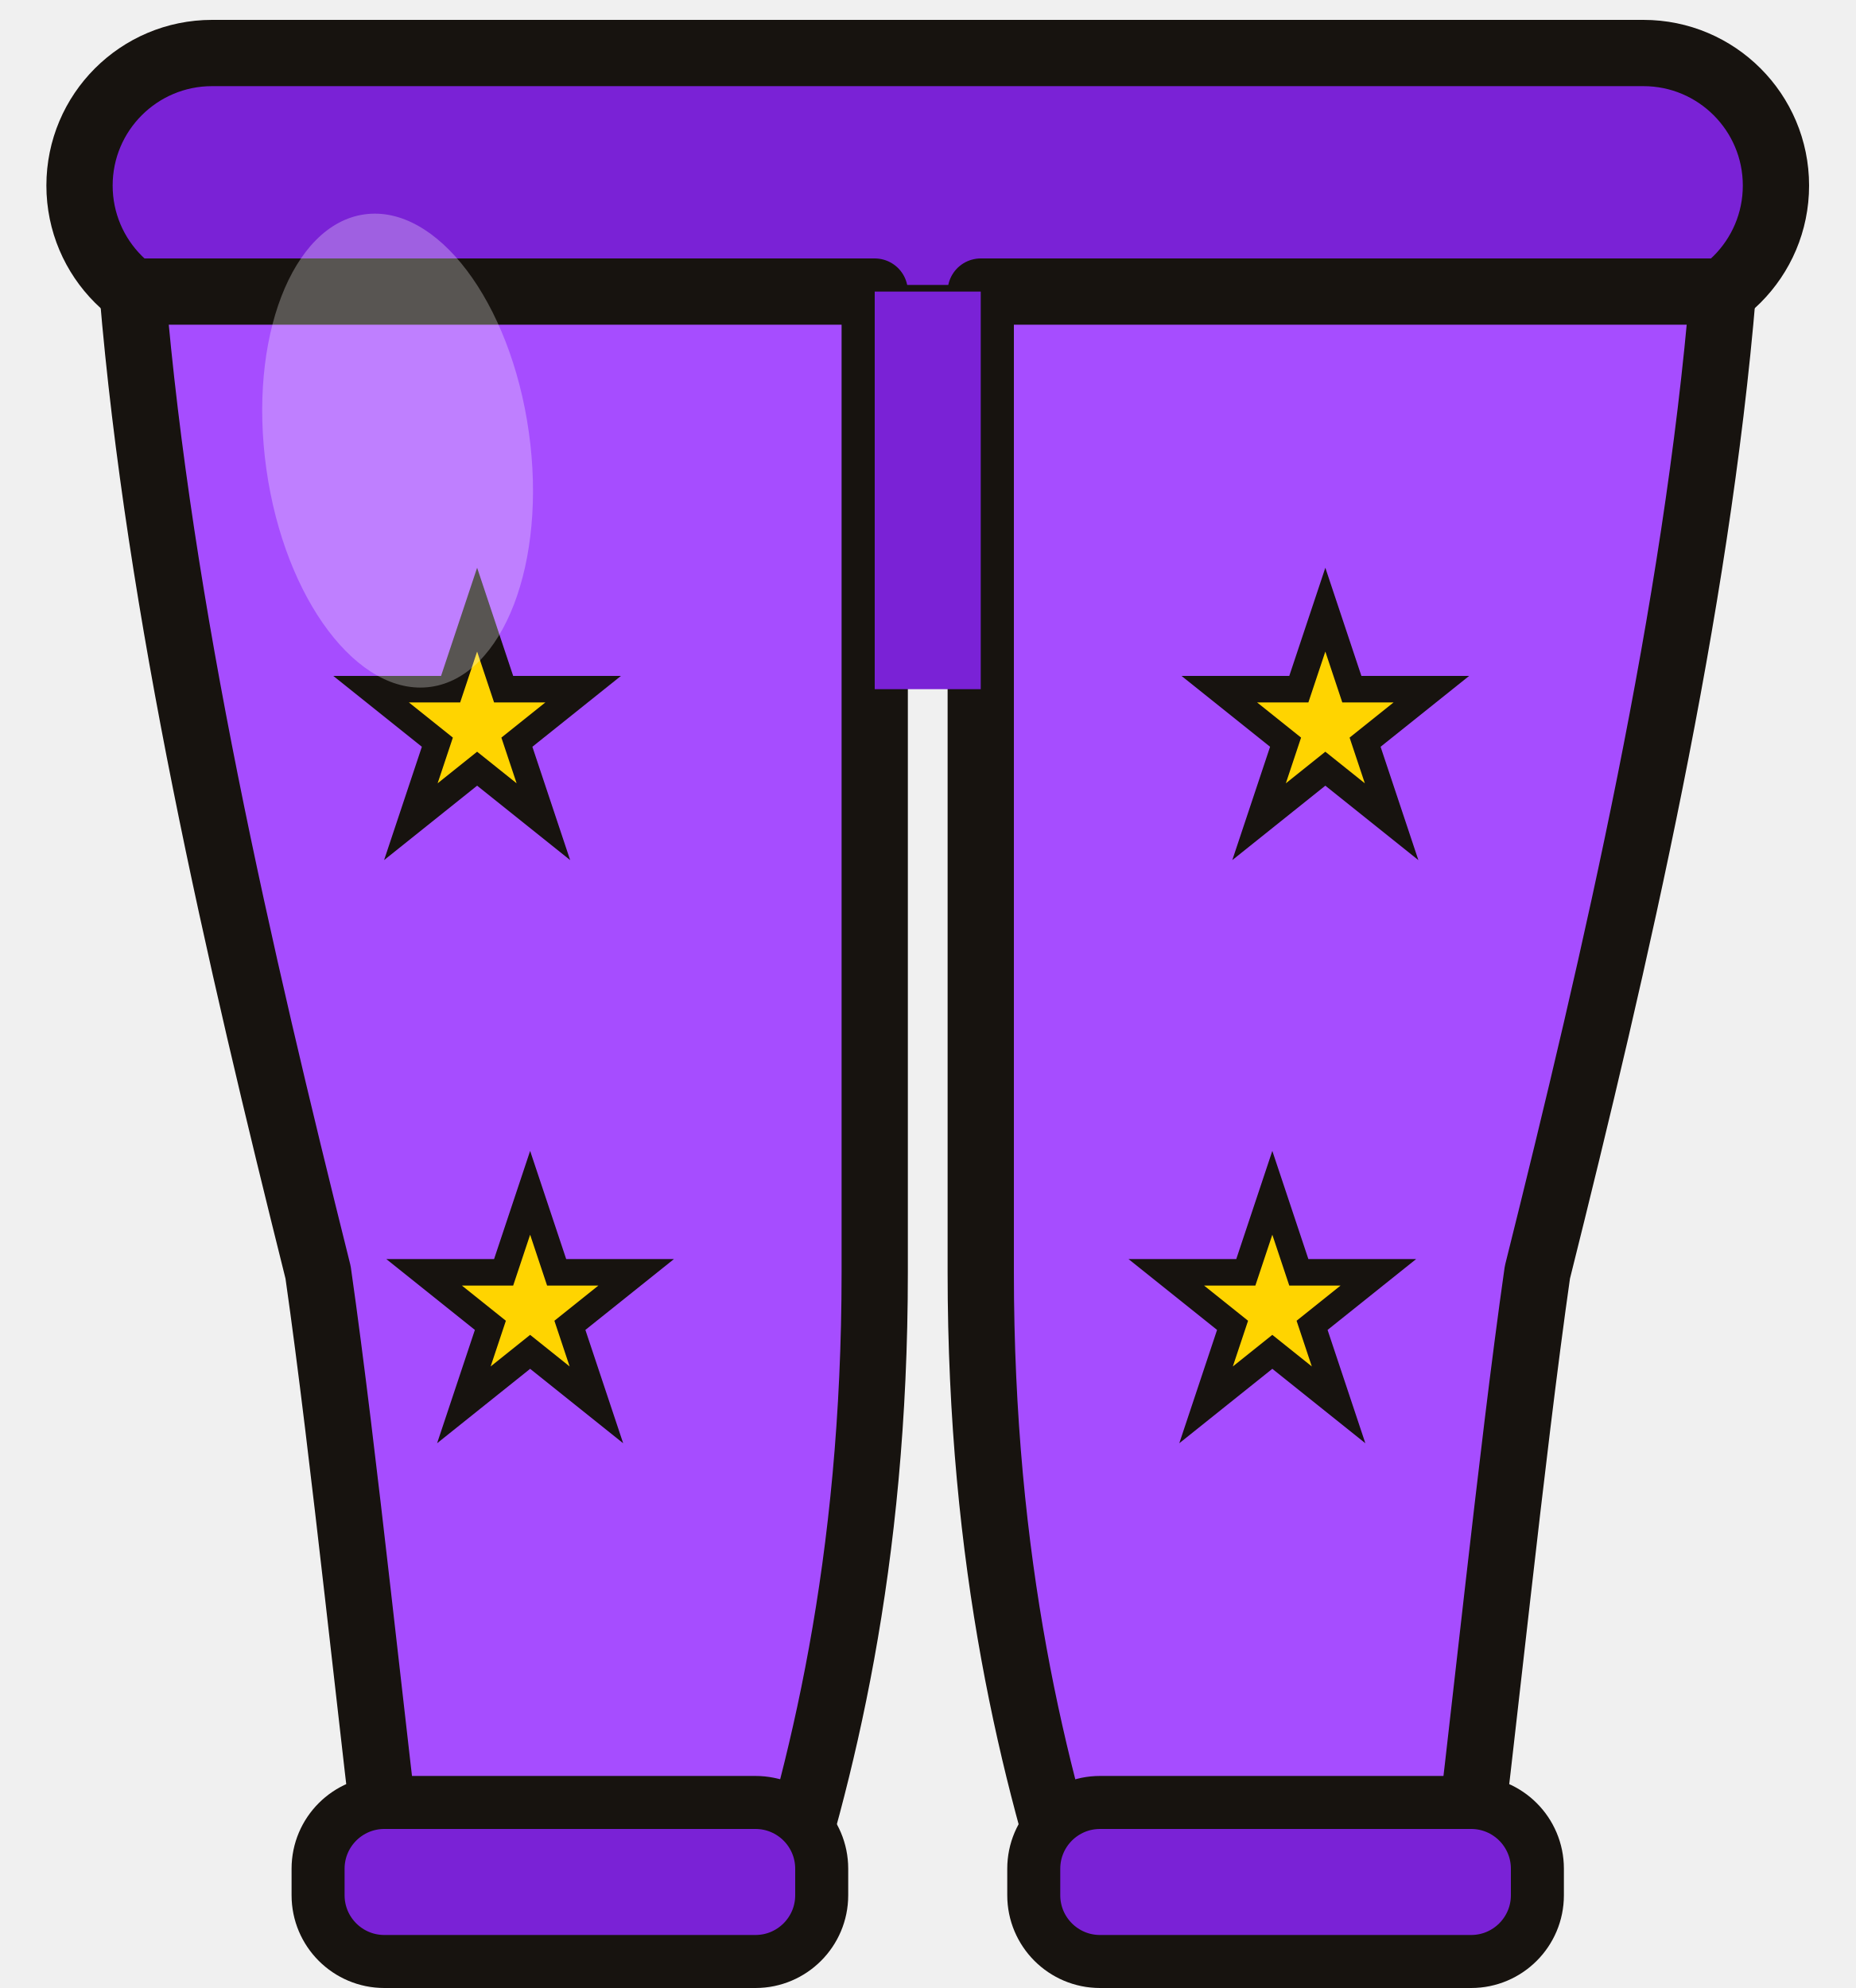
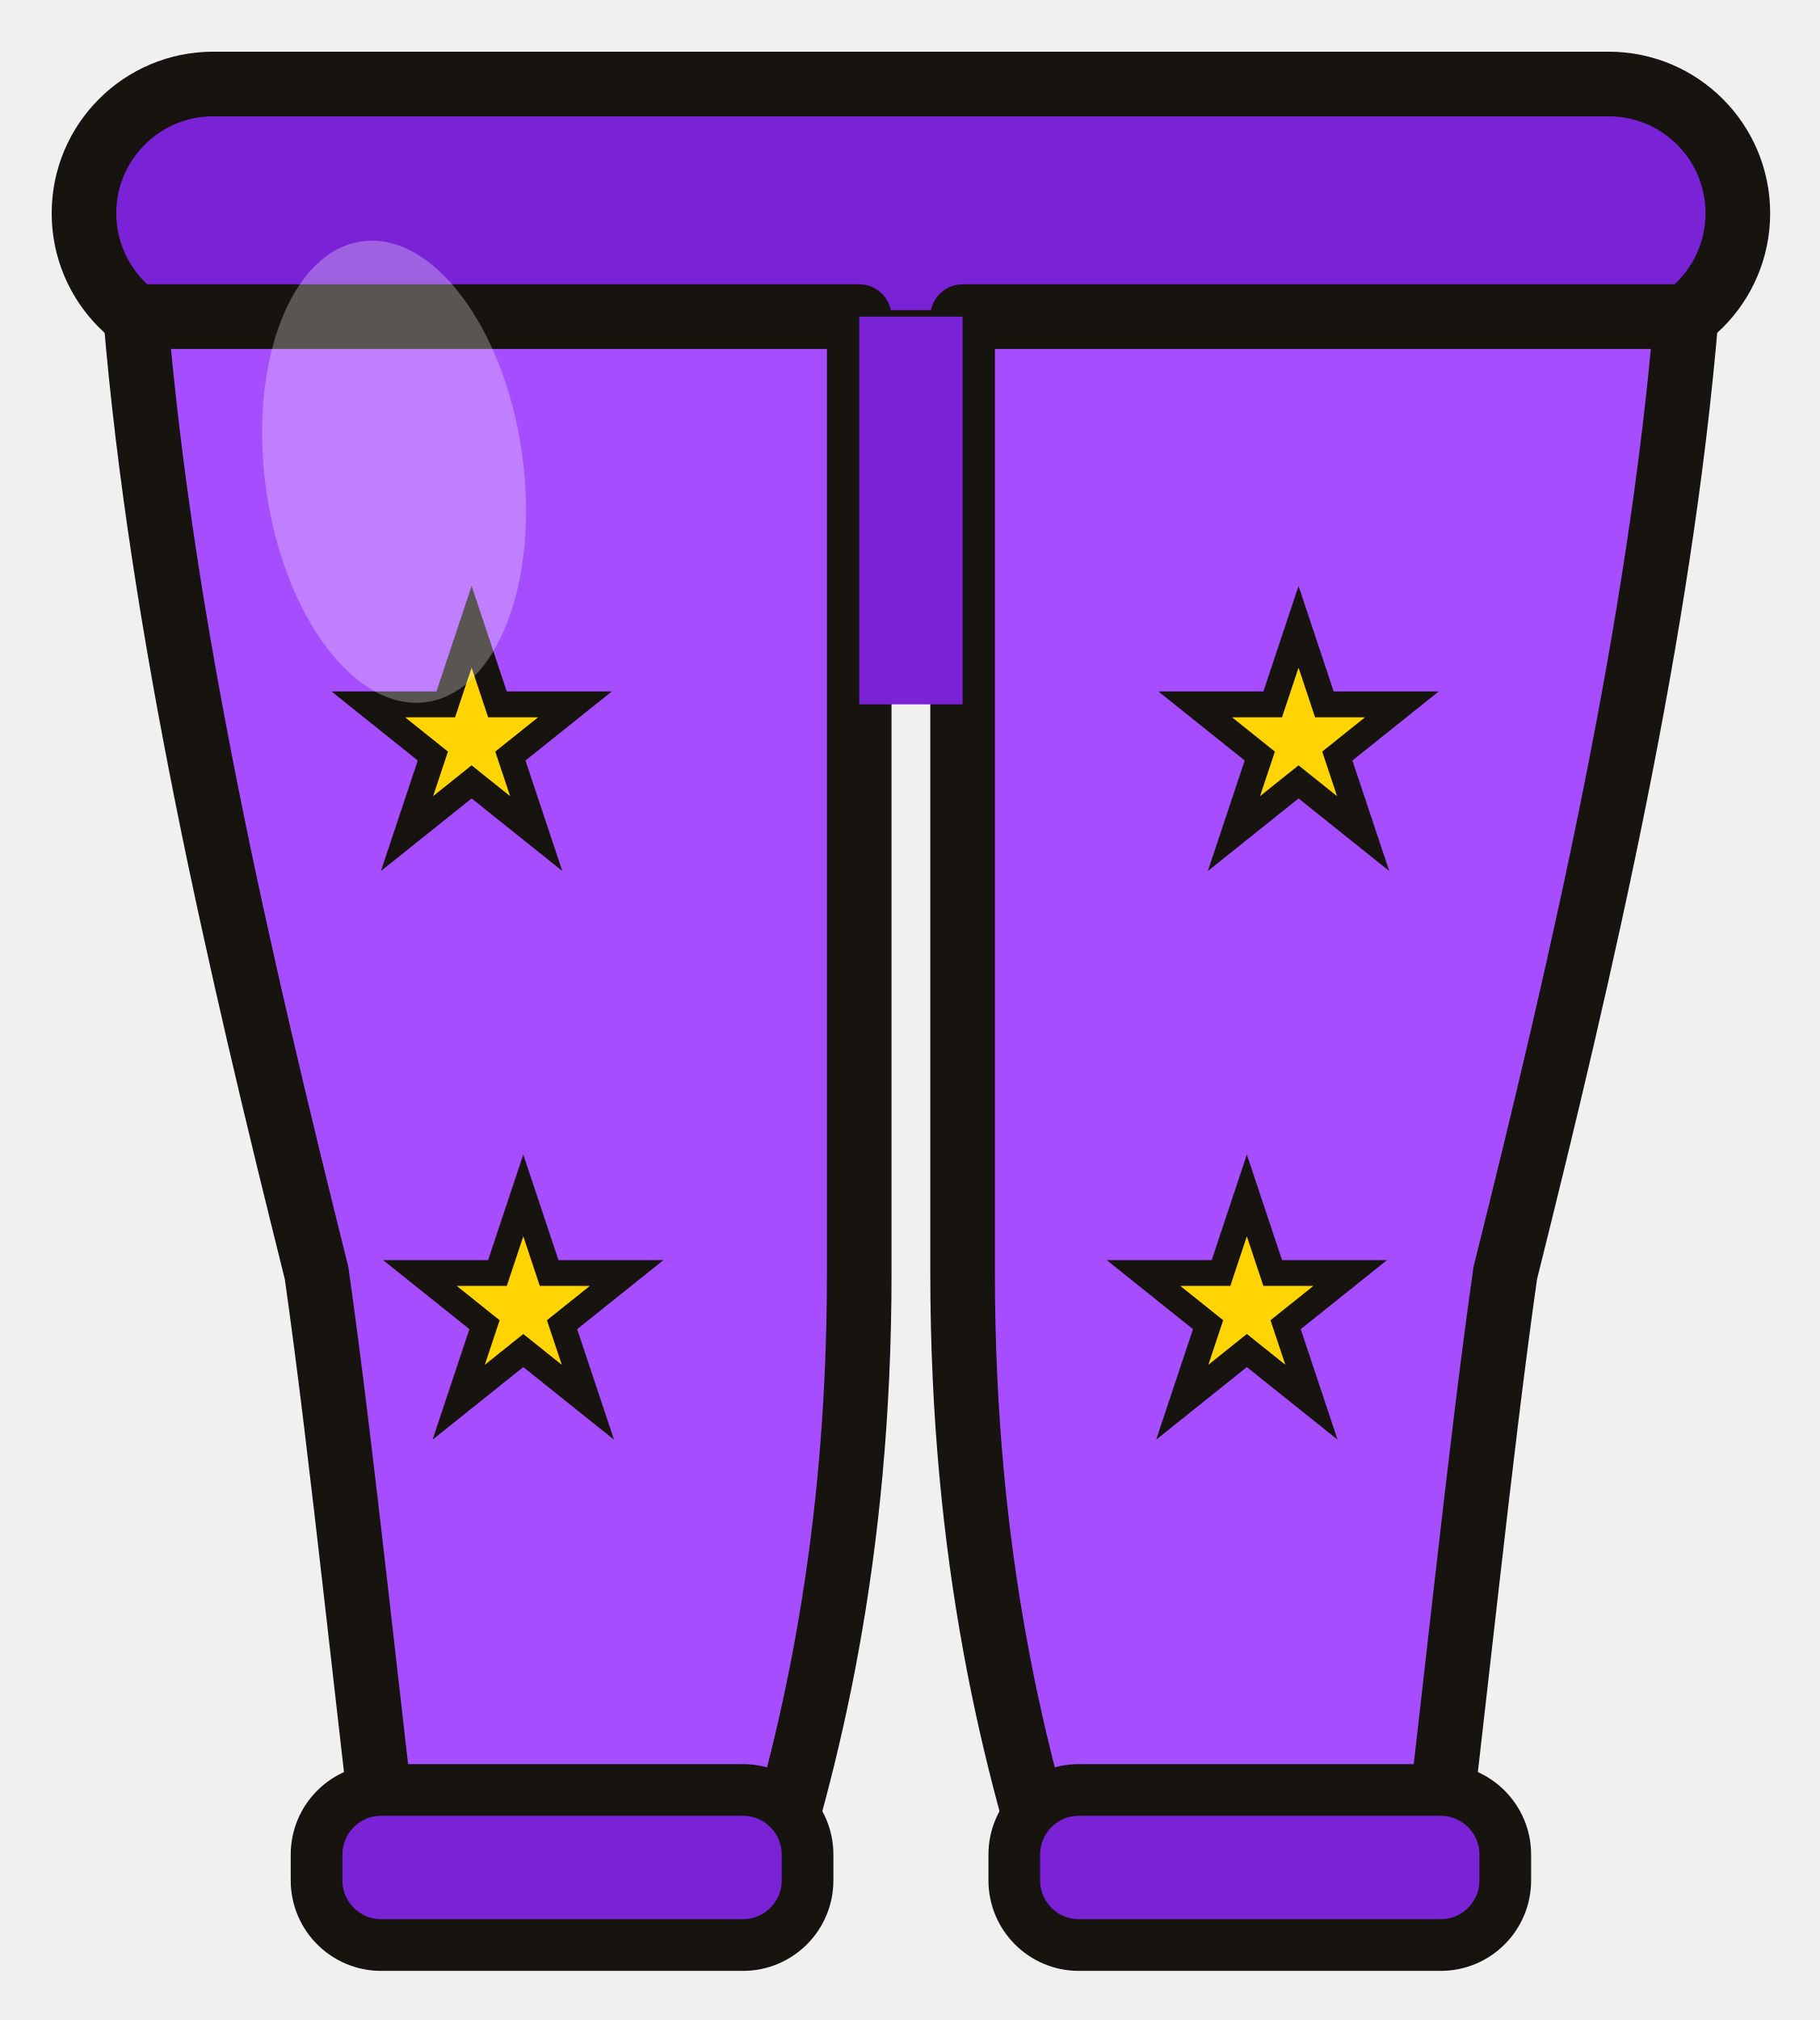
- <svg xmlns="http://www.w3.org/2000/svg" viewBox="0 0 140 150">
+ <svg xmlns="http://www.w3.org/2000/svg" viewBox="-0.5 -2.5 140.8 156.3">
  <rect x="6" y="4" width="128" height="20" rx="10" fill="#7A22D6" stroke="#17130F" stroke-width="5" stroke-linejoin="round" />
  <path d="M 10 22 L 66 22 L 66 96 C 66 118 62 134 58 146 L 30 146 C 28 130 26 110 24 96 C 18 72 12 46 10 22 Z" fill="#A64DFF" stroke="#17130F" stroke-width="5" stroke-linejoin="round" />
  <path d="M 130 22 L 74 22 L 74 96 C 74 118 78 134 82 146 L 110 146 C 112 130 114 110 116 96 C 122 72 128 46 130 22 Z" fill="#A64DFF" stroke="#17130F" stroke-width="5" stroke-linejoin="round" />
  <rect x="66" y="22" width="8" height="30" fill="#7A22D6" />
  <rect x="24" y="136" width="38" height="12" rx="5" fill="#7A22D6" stroke="#17130F" stroke-width="4" />
  <rect x="78" y="136" width="38" height="12" rx="5" fill="#7A22D6" stroke="#17130F" stroke-width="4" />
  <g fill="#FFD400" stroke="#17130F" stroke-width="2">
    <path d="M 36 46 L 38 52 L 44 52 L 39 56 L 41 62 L 36 58 L 31 62 L 33 56 L 28 52 L 34 52 Z" />
    <path d="M 100 46 L 102 52 L 108 52 L 103 56 L 105 62 L 100 58 L 95 62 L 97 56 L 92 52 L 98 52 Z" />
    <path d="M 40 90 L 42 96 L 48 96 L 43 100 L 45 106 L 40 102 L 35 106 L 37 100 L 32 96 L 38 96 Z" />
    <path d="M 96 90 L 98 96 L 104 96 L 99 100 L 101 106 L 96 102 L 91 106 L 93 100 L 88 96 L 94 96 Z" />
  </g>
  <ellipse cx="30" cy="34" rx="10" ry="18" fill="#FFFFFF" opacity="0.28" transform="rotate(-8 30 34)" />
</svg>
